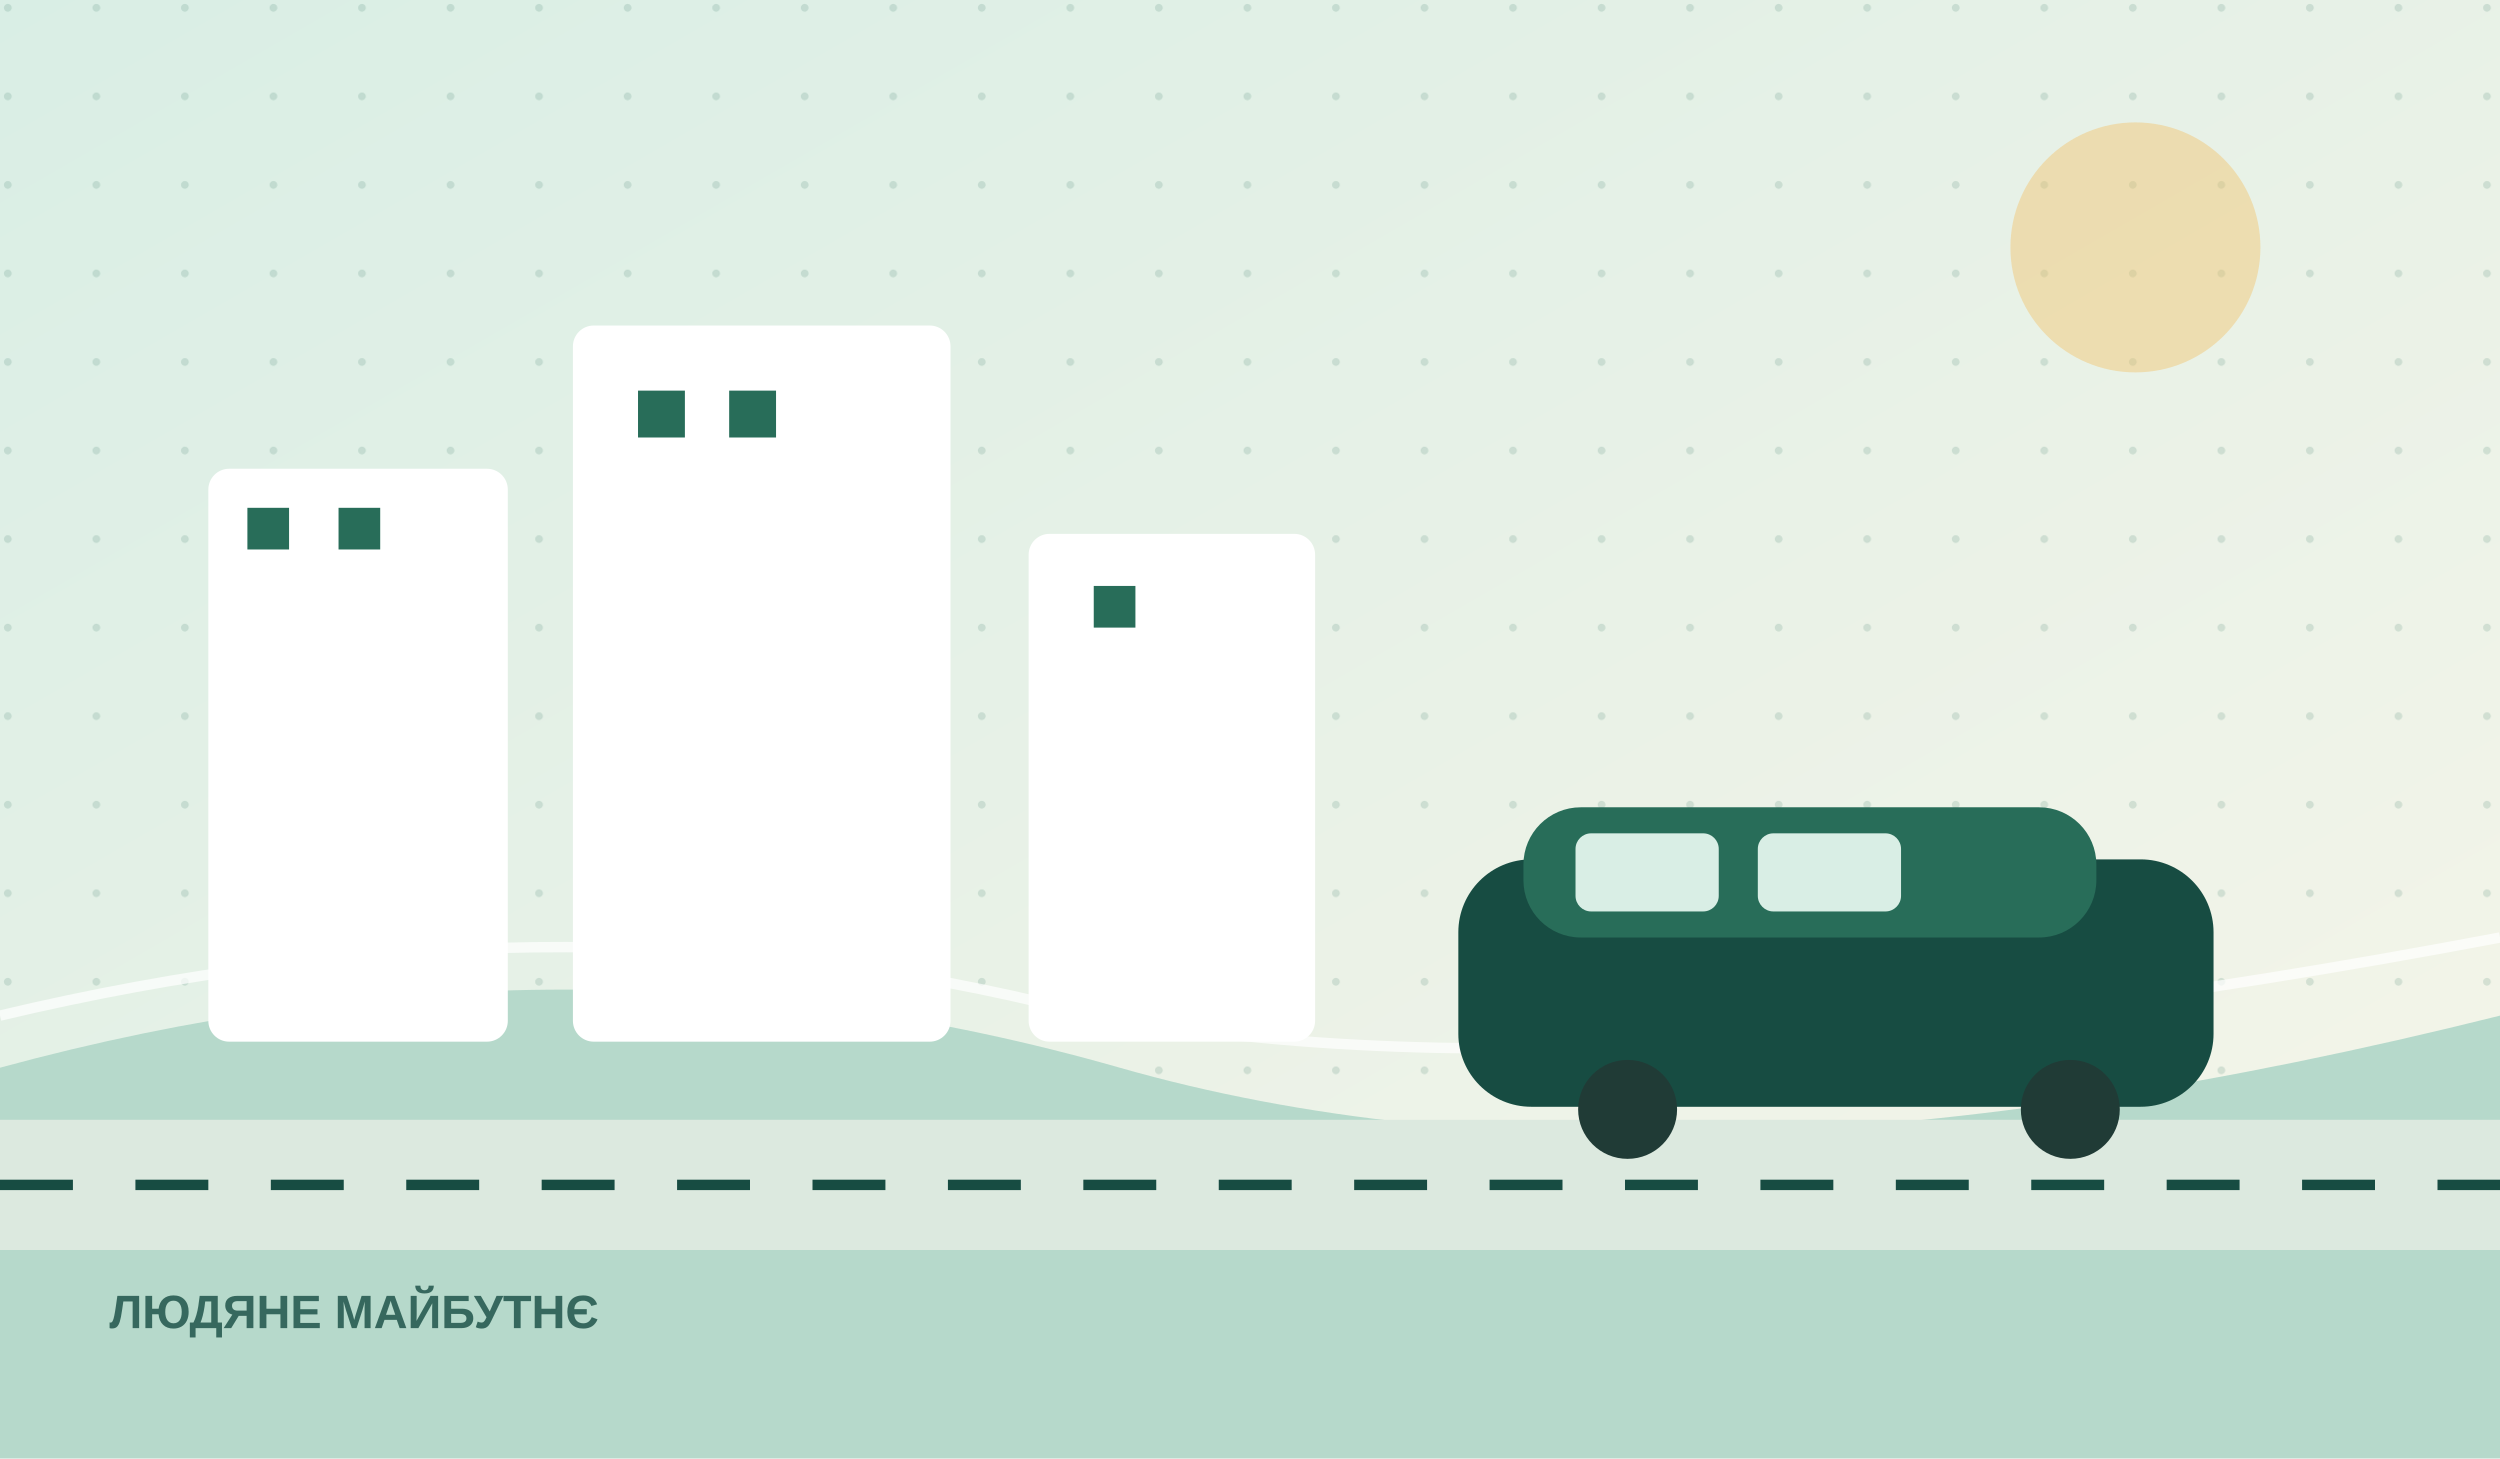
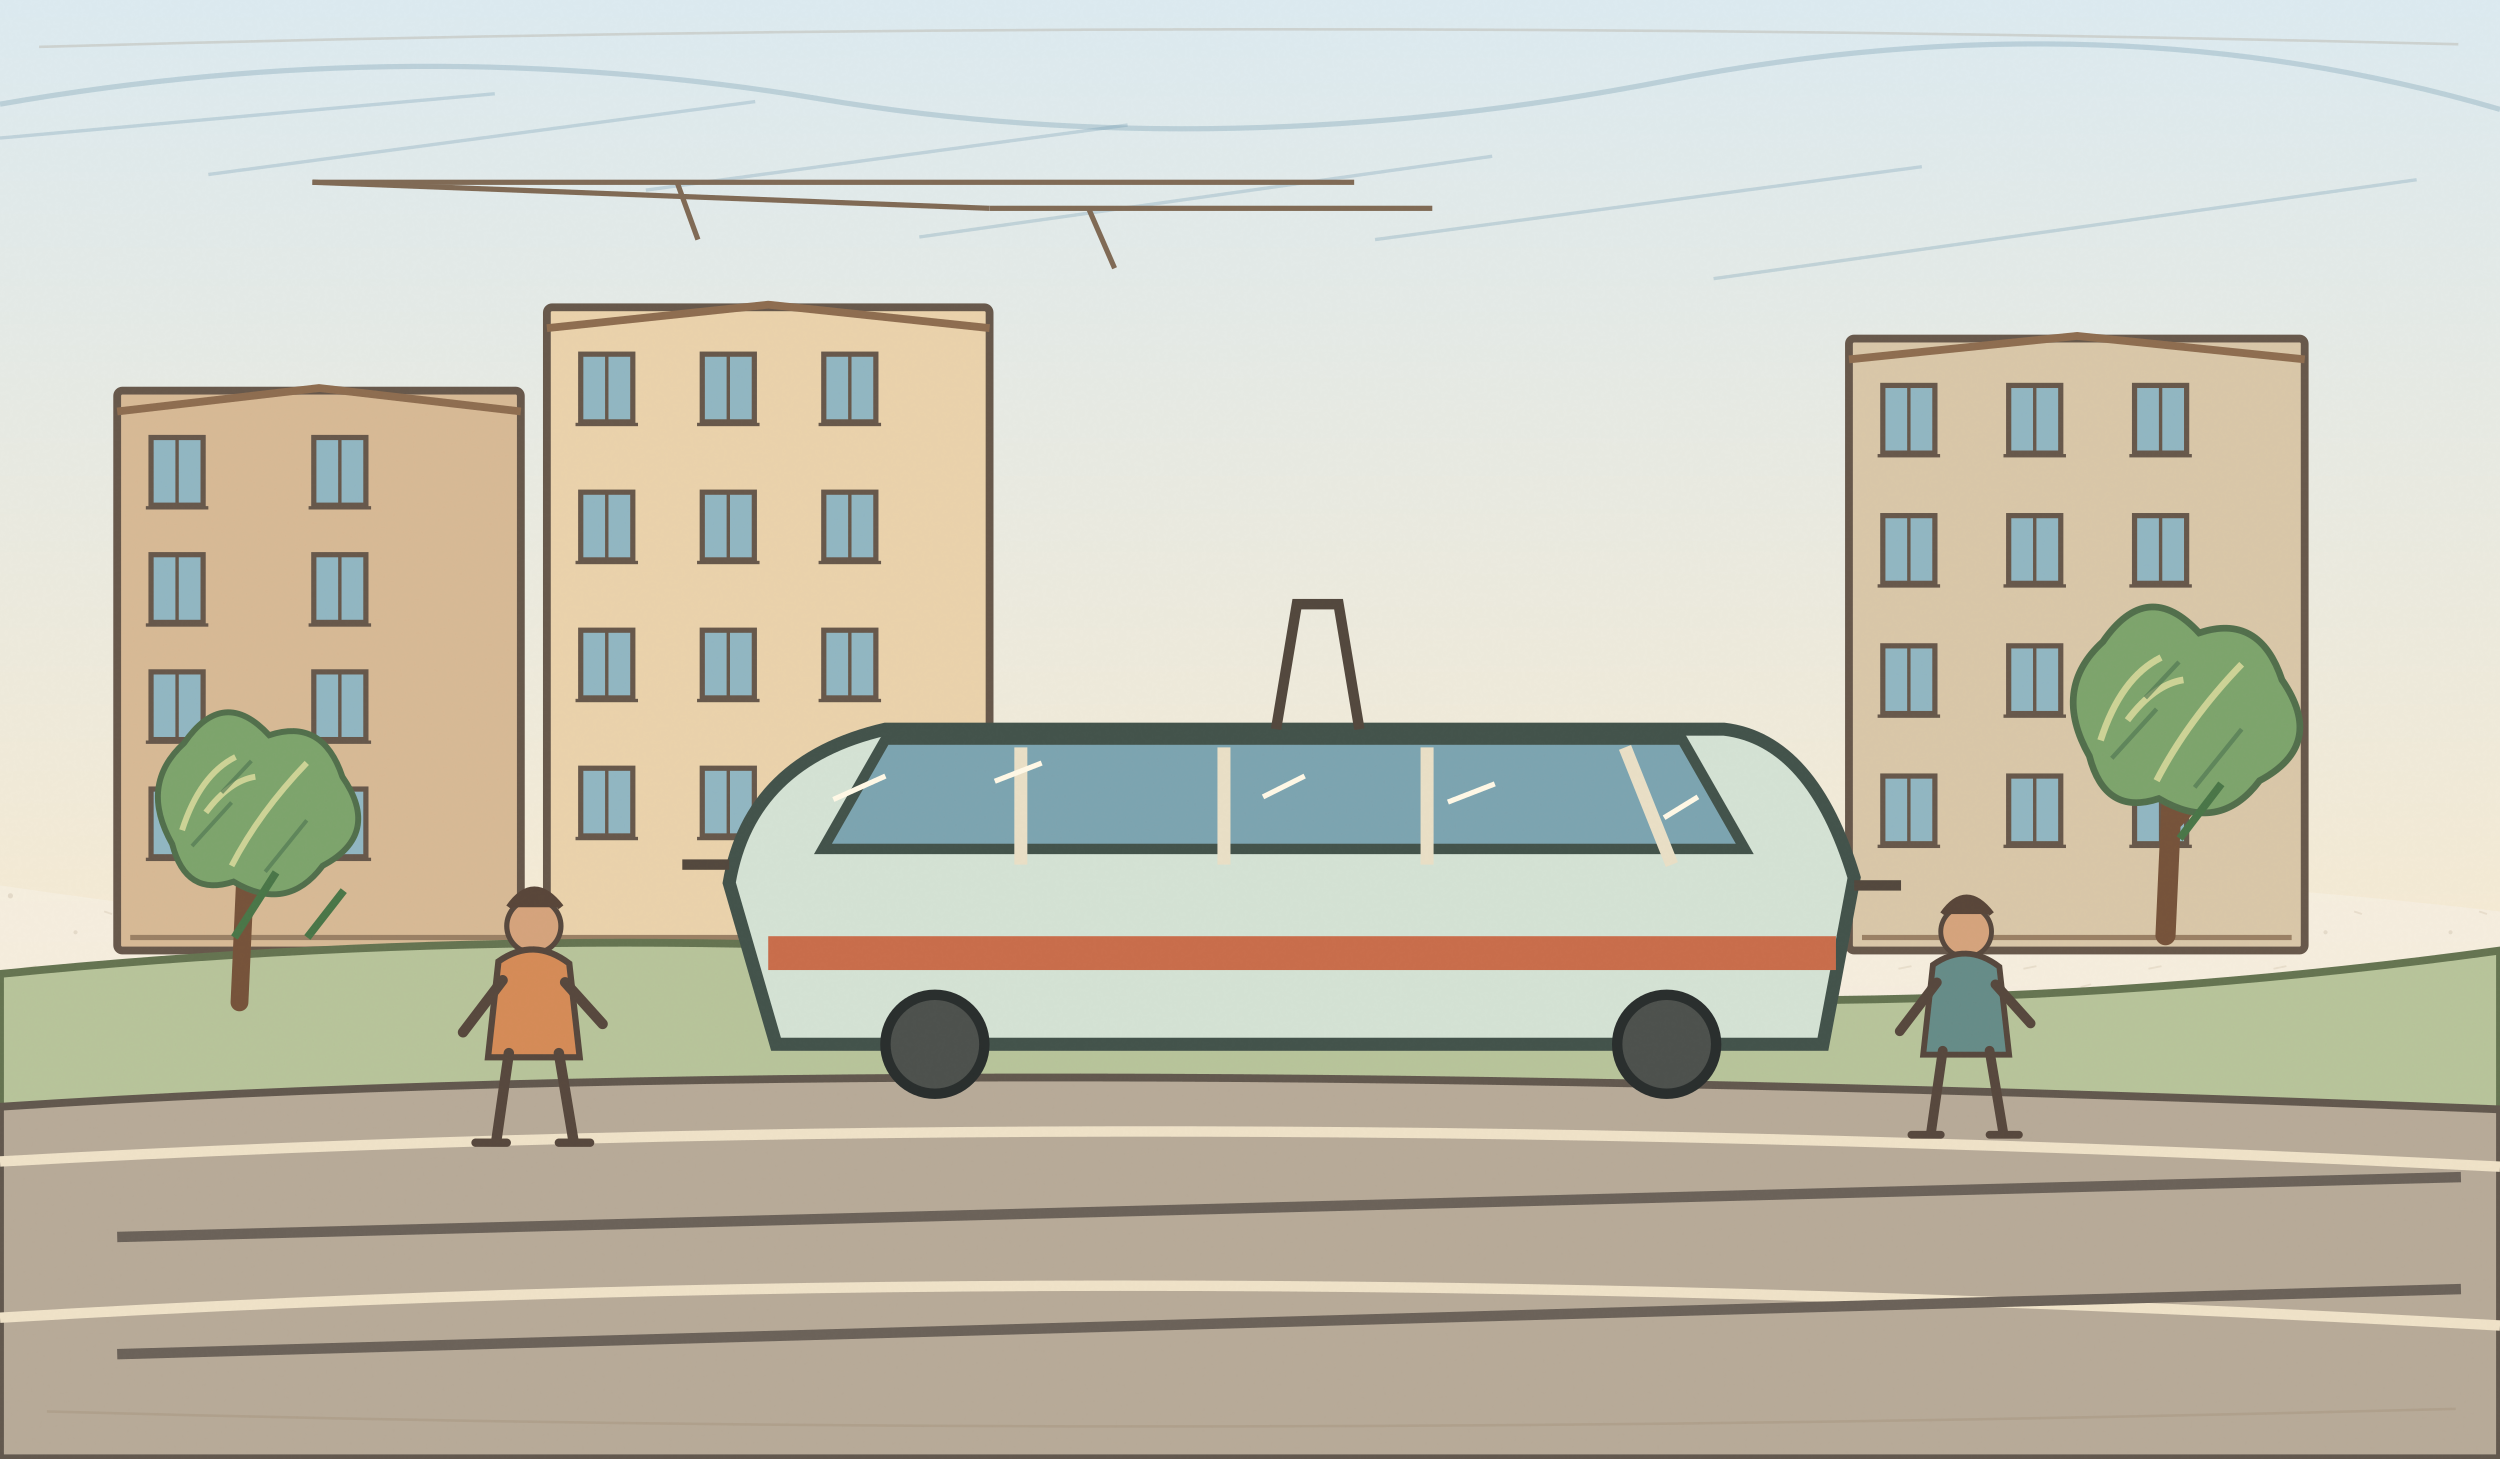
<svg xmlns="http://www.w3.org/2000/svg" viewBox="0 0 960 560" role="img" aria-labelledby="title desc">
  <defs>
-     <linearGradient id="bg" x1="0" y1="0" x2="1" y2="1">
-       <stop offset="0" stop-color="#d9eee5" />
-       <stop offset="1" stop-color="#f7f5e9" />
+     <linearGradient id="sky" x2="0" y2="1">
+       <stop stop-color="#dceaf0" />
+       <stop offset="1" stop-color="#f5ead3" />
    </linearGradient>
-     <pattern id="dots" width="34" height="34" patternUnits="userSpaceOnUse">
-       <circle cx="3" cy="3" r="1.5" fill="#286d59" opacity=".15" />
+     <linearGradient id="paper" x2="0" y2="1">
+       <stop stop-color="#fcf8ed" />
+       <stop offset="1" stop-color="#f1e7d5" />
+     </linearGradient>
+     <pattern id="papergrain" width="48" height="48" patternUnits="userSpaceOnUse">
+       <circle cx="4" cy="8" r="1" fill="#8e785c" opacity=".17" />
+       <circle cx="29" cy="22" r=".8" fill="#8e785c" opacity=".16" />
+       <circle cx="41" cy="5" r=".7" fill="#8e785c" opacity=".13" />
+       <path d="M9 36l5-1m17 8l4-1m5-28l3 1" stroke="#a18a6b" stroke-width=".7" opacity=".16" />
    </pattern>
+     <pattern id="hatch" width="12" height="12" patternUnits="userSpaceOnUse">
+       <path d="M-2 12L12-2M4 16L16 4" stroke="#765d48" stroke-width="1" opacity=".32" />
+     </pattern>
+     <pattern id="bluehatch" width="10" height="10" patternUnits="userSpaceOnUse">
+       <path d="M0 10L10 0" stroke="#477b93" stroke-width="1" opacity=".27" />
+     </pattern>
+     <pattern id="greenhatch" width="11" height="11" patternUnits="userSpaceOnUse">
+       <path d="M0 11L11 0" stroke="#52764f" stroke-width="1" opacity=".3" />
+     </pattern>
+     <filter id="grain">
+       <feTurbulence type="fractalNoise" baseFrequency=".62" numOctaves="2" seed="7" />
+       <feColorMatrix values="0 0 0 0 .38 0 0 0 0 .31 0 0 0 0 .22 0 0 0 .12 0" />
+     </filter>
  </defs>
-   <rect width="960" height="560" fill="url(#bg)" />
-   <rect width="960" height="560" fill="url(#dots)" />
-   <circle cx="820" cy="95" r="48" fill="#f2c36c" opacity=".45" />
-   <path d="M0 390 Q210 340 400 385 T960 360" fill="none" stroke="#fff" stroke-width="4" opacity=".7" />
-   <path d="M0 410 Q220 350 430 410 T960 390 V560 H0Z" fill="#b6d9cb" />
-   <path d="M0 455 H960" stroke="#dce9df" stroke-width="50" />
-   <path d="M0 455 H960" stroke="#174c42" stroke-width="4" stroke-dasharray="28 24" />
-   <g fill="#fff">
-     <rect x="80" y="180" width="115" height="220" rx="8" />
-     <rect x="220" y="125" width="145" height="275" rx="8" />
-     <rect x="395" y="205" width="110" height="195" rx="8" />
+   <rect width="960" height="560" fill="url(#paper)" />
+   <rect width="960" height="560" fill="url(#papergrain)" />
+   <path d="M0 0H960V350Q700 320 500 352T0 340Z" fill="url(#sky)" />
+   <path d="M0 40Q160 12 315 38T640 31T960 42" fill="none" stroke="#77a0b2" stroke-width="2" opacity=".35" />
+   <path d="M0 53l190-17m-110 31l210-28m-42 34l185-25m-80 43l220-31m-45 32l210-28m-80 43l270-38" fill="none" stroke="#6995ab" stroke-width="1.3" opacity=".28" />
+   <g>
+     <rect x="45" y="150" width="155" height="215" rx="2" fill="#d7b995" stroke="#67584b" stroke-width="3" />
+     <path d="M45 158l77.5 -9 77.5 9" fill="none" stroke="#8e6d50" stroke-width="3" />
+     <rect x="58" y="168" width="20" height="26" fill="#91b6c2" stroke="#67584b" stroke-width="2" />
+     <path d="M68 168v26M56 195h24" stroke="#67584b" stroke-width="1.3" />
+     <rect x="120.5" y="168" width="20" height="26" fill="#91b6c2" stroke="#67584b" stroke-width="2" />
+     <path d="M130.5 168v26M118.5 195h24" stroke="#67584b" stroke-width="1.3" />
+     <rect x="58" y="213" width="20" height="26" fill="#91b6c2" stroke="#67584b" stroke-width="2" />
+     <path d="M68 213v26M56 240h24" stroke="#67584b" stroke-width="1.3" />
+     <rect x="120.5" y="213" width="20" height="26" fill="#91b6c2" stroke="#67584b" stroke-width="2" />
+     <path d="M130.5 213v26M118.5 240h24" stroke="#67584b" stroke-width="1.3" />
+     <rect x="58" y="258" width="20" height="26" fill="#91b6c2" stroke="#67584b" stroke-width="2" />
+     <path d="M68 258v26M56 285h24" stroke="#67584b" stroke-width="1.3" />
+     <rect x="120.5" y="258" width="20" height="26" fill="#91b6c2" stroke="#67584b" stroke-width="2" />
+     <path d="M130.5 258v26M118.5 285h24" stroke="#67584b" stroke-width="1.3" />
+     <rect x="58" y="303" width="20" height="26" fill="#91b6c2" stroke="#67584b" stroke-width="2" />
+     <path d="M68 303v26M56 330h24" stroke="#67584b" stroke-width="1.3" />
+     <rect x="120.5" y="303" width="20" height="26" fill="#91b6c2" stroke="#67584b" stroke-width="2" />
+     <path d="M130.5 303v26M118.5 330h24" stroke="#67584b" stroke-width="1.3" />
+     <path d="M50 360h145" stroke="#9a8064" stroke-width="2" />
  </g>
-   <g fill="#286d59">
-     <rect x="95" y="195" width="16" height="16" />
-     <rect x="130" y="195" width="16" height="16" />
-     <rect x="245" y="150" width="18" height="18" />
-     <rect x="280" y="150" width="18" height="18" />
-     <rect x="420" y="225" width="16" height="16" />
+   <g>
+     <rect x="210" y="118" width="170" height="247" rx="2" fill="#ead2ab" stroke="#67584b" stroke-width="3" />
+     <path d="M210 126l85 -9 85 9" fill="none" stroke="#8e6d50" stroke-width="3" />
+     <rect x="223" y="136" width="20" height="26" fill="#91b6c2" stroke="#67584b" stroke-width="2" />
+     <path d="M233 136v26M221 163h24" stroke="#67584b" stroke-width="1.3" />
+     <rect x="269.667" y="136" width="20" height="26" fill="#91b6c2" stroke="#67584b" stroke-width="2" />
+     <path d="M279.667 136v26M267.667 163h24" stroke="#67584b" stroke-width="1.3" />
+     <rect x="316.333" y="136" width="20" height="26" fill="#91b6c2" stroke="#67584b" stroke-width="2" />
+     <path d="M326.333 136v26M314.333 163h24" stroke="#67584b" stroke-width="1.3" />
+     <rect x="223" y="189" width="20" height="26" fill="#91b6c2" stroke="#67584b" stroke-width="2" />
+     <path d="M233 189v26M221 216h24" stroke="#67584b" stroke-width="1.3" />
+     <rect x="269.667" y="189" width="20" height="26" fill="#91b6c2" stroke="#67584b" stroke-width="2" />
+     <path d="M279.667 189v26M267.667 216h24" stroke="#67584b" stroke-width="1.3" />
+     <rect x="316.333" y="189" width="20" height="26" fill="#91b6c2" stroke="#67584b" stroke-width="2" />
+     <path d="M326.333 189v26M314.333 216h24" stroke="#67584b" stroke-width="1.3" />
+     <rect x="223" y="242" width="20" height="26" fill="#91b6c2" stroke="#67584b" stroke-width="2" />
+     <path d="M233 242v26M221 269h24" stroke="#67584b" stroke-width="1.3" />
+     <rect x="269.667" y="242" width="20" height="26" fill="#91b6c2" stroke="#67584b" stroke-width="2" />
+     <path d="M279.667 242v26M267.667 269h24" stroke="#67584b" stroke-width="1.3" />
+     <rect x="316.333" y="242" width="20" height="26" fill="#91b6c2" stroke="#67584b" stroke-width="2" />
+     <path d="M326.333 242v26M314.333 269h24" stroke="#67584b" stroke-width="1.3" />
+     <rect x="223" y="295" width="20" height="26" fill="#91b6c2" stroke="#67584b" stroke-width="2" />
+     <path d="M233 295v26M221 322h24" stroke="#67584b" stroke-width="1.3" />
+     <rect x="269.667" y="295" width="20" height="26" fill="#91b6c2" stroke="#67584b" stroke-width="2" />
+     <path d="M279.667 295v26M267.667 322h24" stroke="#67584b" stroke-width="1.3" />
+     <rect x="316.333" y="295" width="20" height="26" fill="#91b6c2" stroke="#67584b" stroke-width="2" />
+     <path d="M326.333 295v26M314.333 322h24" stroke="#67584b" stroke-width="1.3" />
+     <path d="M215 360h160" stroke="#9a8064" stroke-width="2" />
  </g>
-   <g transform="translate(560 330)">
-     <rect x="0" y="0" width="290" height="95" rx="28" fill="#174c42" />
-     <rect x="25" y="-20" width="220" height="50" rx="22" fill="#286d59" />
-     <rect x="45" y="-10" width="55" height="30" rx="6" fill="#d9eee5" />
-     <rect x="115" y="-10" width="55" height="30" rx="6" fill="#d9eee5" />
-     <circle cx="65" cy="96" r="19" fill="#203b36" />
-     <circle cx="235" cy="96" r="19" fill="#203b36" />
+   <g>
+     <rect x="710" y="130" width="175" height="235" rx="2" fill="#d9c7a8" stroke="#67584b" stroke-width="3" />
+     <path d="M710 138l87.5 -9 87.5 9" fill="none" stroke="#8e6d50" stroke-width="3" />
+     <rect x="723" y="148" width="20" height="26" fill="#91b6c2" stroke="#67584b" stroke-width="2" />
+     <path d="M733 148v26M721 175h24" stroke="#67584b" stroke-width="1.3" />
+     <rect x="771.333" y="148" width="20" height="26" fill="#91b6c2" stroke="#67584b" stroke-width="2" />
+     <path d="M781.333 148v26M769.333 175h24" stroke="#67584b" stroke-width="1.3" />
+     <rect x="819.667" y="148" width="20" height="26" fill="#91b6c2" stroke="#67584b" stroke-width="2" />
+     <path d="M829.667 148v26M817.667 175h24" stroke="#67584b" stroke-width="1.3" />
+     <rect x="723" y="198" width="20" height="26" fill="#91b6c2" stroke="#67584b" stroke-width="2" />
+     <path d="M733 198v26M721 225h24" stroke="#67584b" stroke-width="1.3" />
+     <rect x="771.333" y="198" width="20" height="26" fill="#91b6c2" stroke="#67584b" stroke-width="2" />
+     <path d="M781.333 198v26M769.333 225h24" stroke="#67584b" stroke-width="1.3" />
+     <rect x="819.667" y="198" width="20" height="26" fill="#91b6c2" stroke="#67584b" stroke-width="2" />
+     <path d="M829.667 198v26M817.667 225h24" stroke="#67584b" stroke-width="1.3" />
+     <rect x="723" y="248" width="20" height="26" fill="#91b6c2" stroke="#67584b" stroke-width="2" />
+     <path d="M733 248v26M721 275h24" stroke="#67584b" stroke-width="1.3" />
+     <rect x="771.333" y="248" width="20" height="26" fill="#91b6c2" stroke="#67584b" stroke-width="2" />
+     <path d="M781.333 248v26M769.333 275h24" stroke="#67584b" stroke-width="1.3" />
+     <rect x="819.667" y="248" width="20" height="26" fill="#91b6c2" stroke="#67584b" stroke-width="2" />
+     <path d="M829.667 248v26M817.667 275h24" stroke="#67584b" stroke-width="1.3" />
+     <rect x="723" y="298" width="20" height="26" fill="#91b6c2" stroke="#67584b" stroke-width="2" />
+     <path d="M733 298v26M721 325h24" stroke="#67584b" stroke-width="1.3" />
+     <rect x="771.333" y="298" width="20" height="26" fill="#91b6c2" stroke="#67584b" stroke-width="2" />
+     <path d="M781.333 298v26M769.333 325h24" stroke="#67584b" stroke-width="1.3" />
+     <rect x="819.667" y="298" width="20" height="26" fill="#91b6c2" stroke="#67584b" stroke-width="2" />
+     <path d="M829.667 298v26M817.667 325h24" stroke="#67584b" stroke-width="1.3" />
+     <path d="M715 360h165" stroke="#9a8064" stroke-width="2" />
  </g>
-   <text x="42" y="510" font-family="Arial,sans-serif" font-size="18" font-weight="700" fill="#174c42" opacity=".8">ЛЮДЯНЕ МАЙБУТНЄ</text>
+   <path d="M0 374Q240 350 480 374T960 365V560H0Z" fill="#b7c49a" stroke="#657451" stroke-width="3" />
+   <path d="M0 425Q350 402 960 426L960 560H0Z" fill="#b7aa98" stroke="#62584e" stroke-width="3" />
+   <path d="M0 446Q440 422 960 448M0 506Q440 480 960 509" stroke="#efe2c8" stroke-width="4" fill="none" />
+   <path d="M45 475L945 452M45 520L945 495" stroke="#6b6259" stroke-width="4" fill="none" />
+   <g transform="translate(280 292)">
+     <path d="M0 47Q8 0 60-12H382Q416-8 432 45L420 109H18Z" fill="#d4e2d4" stroke="#43534b" stroke-width="5" />
+     <path d="M60-8H366L390 34H36Z" fill="#7ca4b0" stroke="#43534b" stroke-width="4" />
+     <path d="M112-5V40M190-5V40M268-5V40M344-5l18 45" stroke="#e9dfc6" stroke-width="5" />
+     <path d="M15 74H425" stroke="#c96d4b" stroke-width="13" />
+     <path d="M40 15l20-9m42 2l18-7m85 13l16-8m55 10l18-7m65 13l13-8" stroke="#fff8e6" stroke-width="2" />
+     <circle cx="79" cy="109" r="19" fill="#4d514d" stroke="#292e2d" stroke-width="4" />
+     <circle cx="360" cy="109" r="19" fill="#4d514d" stroke="#292e2d" stroke-width="4" />
+     <path d="M210-12l8-48h16l8 48M0 40h-18m450 8h18" stroke="#53483d" stroke-width="4" fill="none" />
+   </g>
+   <g transform="translate(835 280) scale(0.86)">
+     <path d="M0 4L-4 92M0 30L-26 4M-1 41L26 13" stroke="#76533a" stroke-width="9" fill="none" stroke-linecap="round" />
+     <path d="M-38 12Q-55-18-32-39Q-12-68 11-43Q38-52 48-22Q68 7 38 23Q20 47-7 31Q-31 39-38 12Z" fill="#7da46c" stroke="#526f4c" stroke-width="3" />
+     <path d="M-33 5Q-24-23-6-32M-8 23Q6-4 30-29M-21-4Q-9-20 4-22" fill="none" stroke="#d6d89a" stroke-width="3" opacity=".9" />
+     <path d="M-28 13l20-22m17 35l21-26m-43-14l15-16" stroke="#4f7651" stroke-width="2" opacity=".65" />
+   </g>
+   <g transform="translate(95 315) scale(0.76)">
+     <path d="M0 4L-4 92M0 30L-26 4M-1 41L26 13" stroke="#76533a" stroke-width="9" fill="none" stroke-linecap="round" />
+     <path d="M-38 12Q-55-18-32-39Q-12-68 11-43Q38-52 48-22Q68 7 38 23Q20 47-7 31Q-31 39-38 12Z" fill="#7da46c" stroke="#526f4c" stroke-width="3" />
+     <path d="M-33 5Q-24-23-6-32M-8 23Q6-4 30-29M-21-4Q-9-20 4-22" fill="none" stroke="#d6d89a" stroke-width="3" opacity=".9" />
+     <path d="M-28 13l20-22m17 35l21-26m-43-14l15-16" stroke="#4f7651" stroke-width="2" opacity=".65" />
+   </g>
+   <g transform="translate(205 390) scale(0.8)">
+     <circle cx="0" cy="-43" r="13" fill="#d5a37c" stroke="#57483d" stroke-width="2.5" />
+     <path d="M-12-52q12-17 25 0" fill="#594639" stroke="#594639" stroke-width="3" />
+     <path d="M-17-26Q0-38 17-25L22 20H-22Z" fill="#d58b57" stroke="#57483d" stroke-width="3" />
+     <path d="M-12 18L-18 60M12 18L19 60M-15-17L-34 8M15-16L33 4" fill="none" stroke="#57483d" stroke-width="5" stroke-linecap="round" />
+     <path d="M-28 61h15m25 0h15" stroke="#57483d" stroke-width="4" stroke-linecap="round" />
+   </g>
+   <g transform="translate(755 390) scale(0.75)">
+     <circle cx="0" cy="-43" r="13" fill="#d5a37c" stroke="#57483d" stroke-width="2.5" />
+     <path d="M-12-52q12-17 25 0" fill="#594639" stroke="#594639" stroke-width="3" />
+     <path d="M-17-26Q0-38 17-25L22 20H-22Z" fill="#668c88" stroke="#57483d" stroke-width="3" />
+     <path d="M-12 18L-18 60M12 18L19 60M-15-17L-34 8M15-16L33 4" fill="none" stroke="#57483d" stroke-width="5" stroke-linecap="round" />
+     <path d="M-28 61h15m25 0h15" stroke="#57483d" stroke-width="4" stroke-linecap="round" />
+   </g>
+   <path d="M120 70L520 70M380 80L550 80" stroke="#806a55" stroke-width="2" fill="none" />
+   <path d="M120 70l260 10m-120-10l8 22m150-12l10 23" stroke="#806a55" stroke-width="2" fill="none" />
+   <path d="M90 360l16-25m12 25l14-18m705-20l16-21" stroke="#4a7648" stroke-width="3" />
+   <rect width="960" height="560" filter="url(#grain)" opacity=".11" pointer-events="none" />
+   <path d="M15 18Q470 5 944 17M18 542Q450 554 943 541" fill="none" stroke="#927d61" stroke-width="1" opacity=".22" />
</svg>
